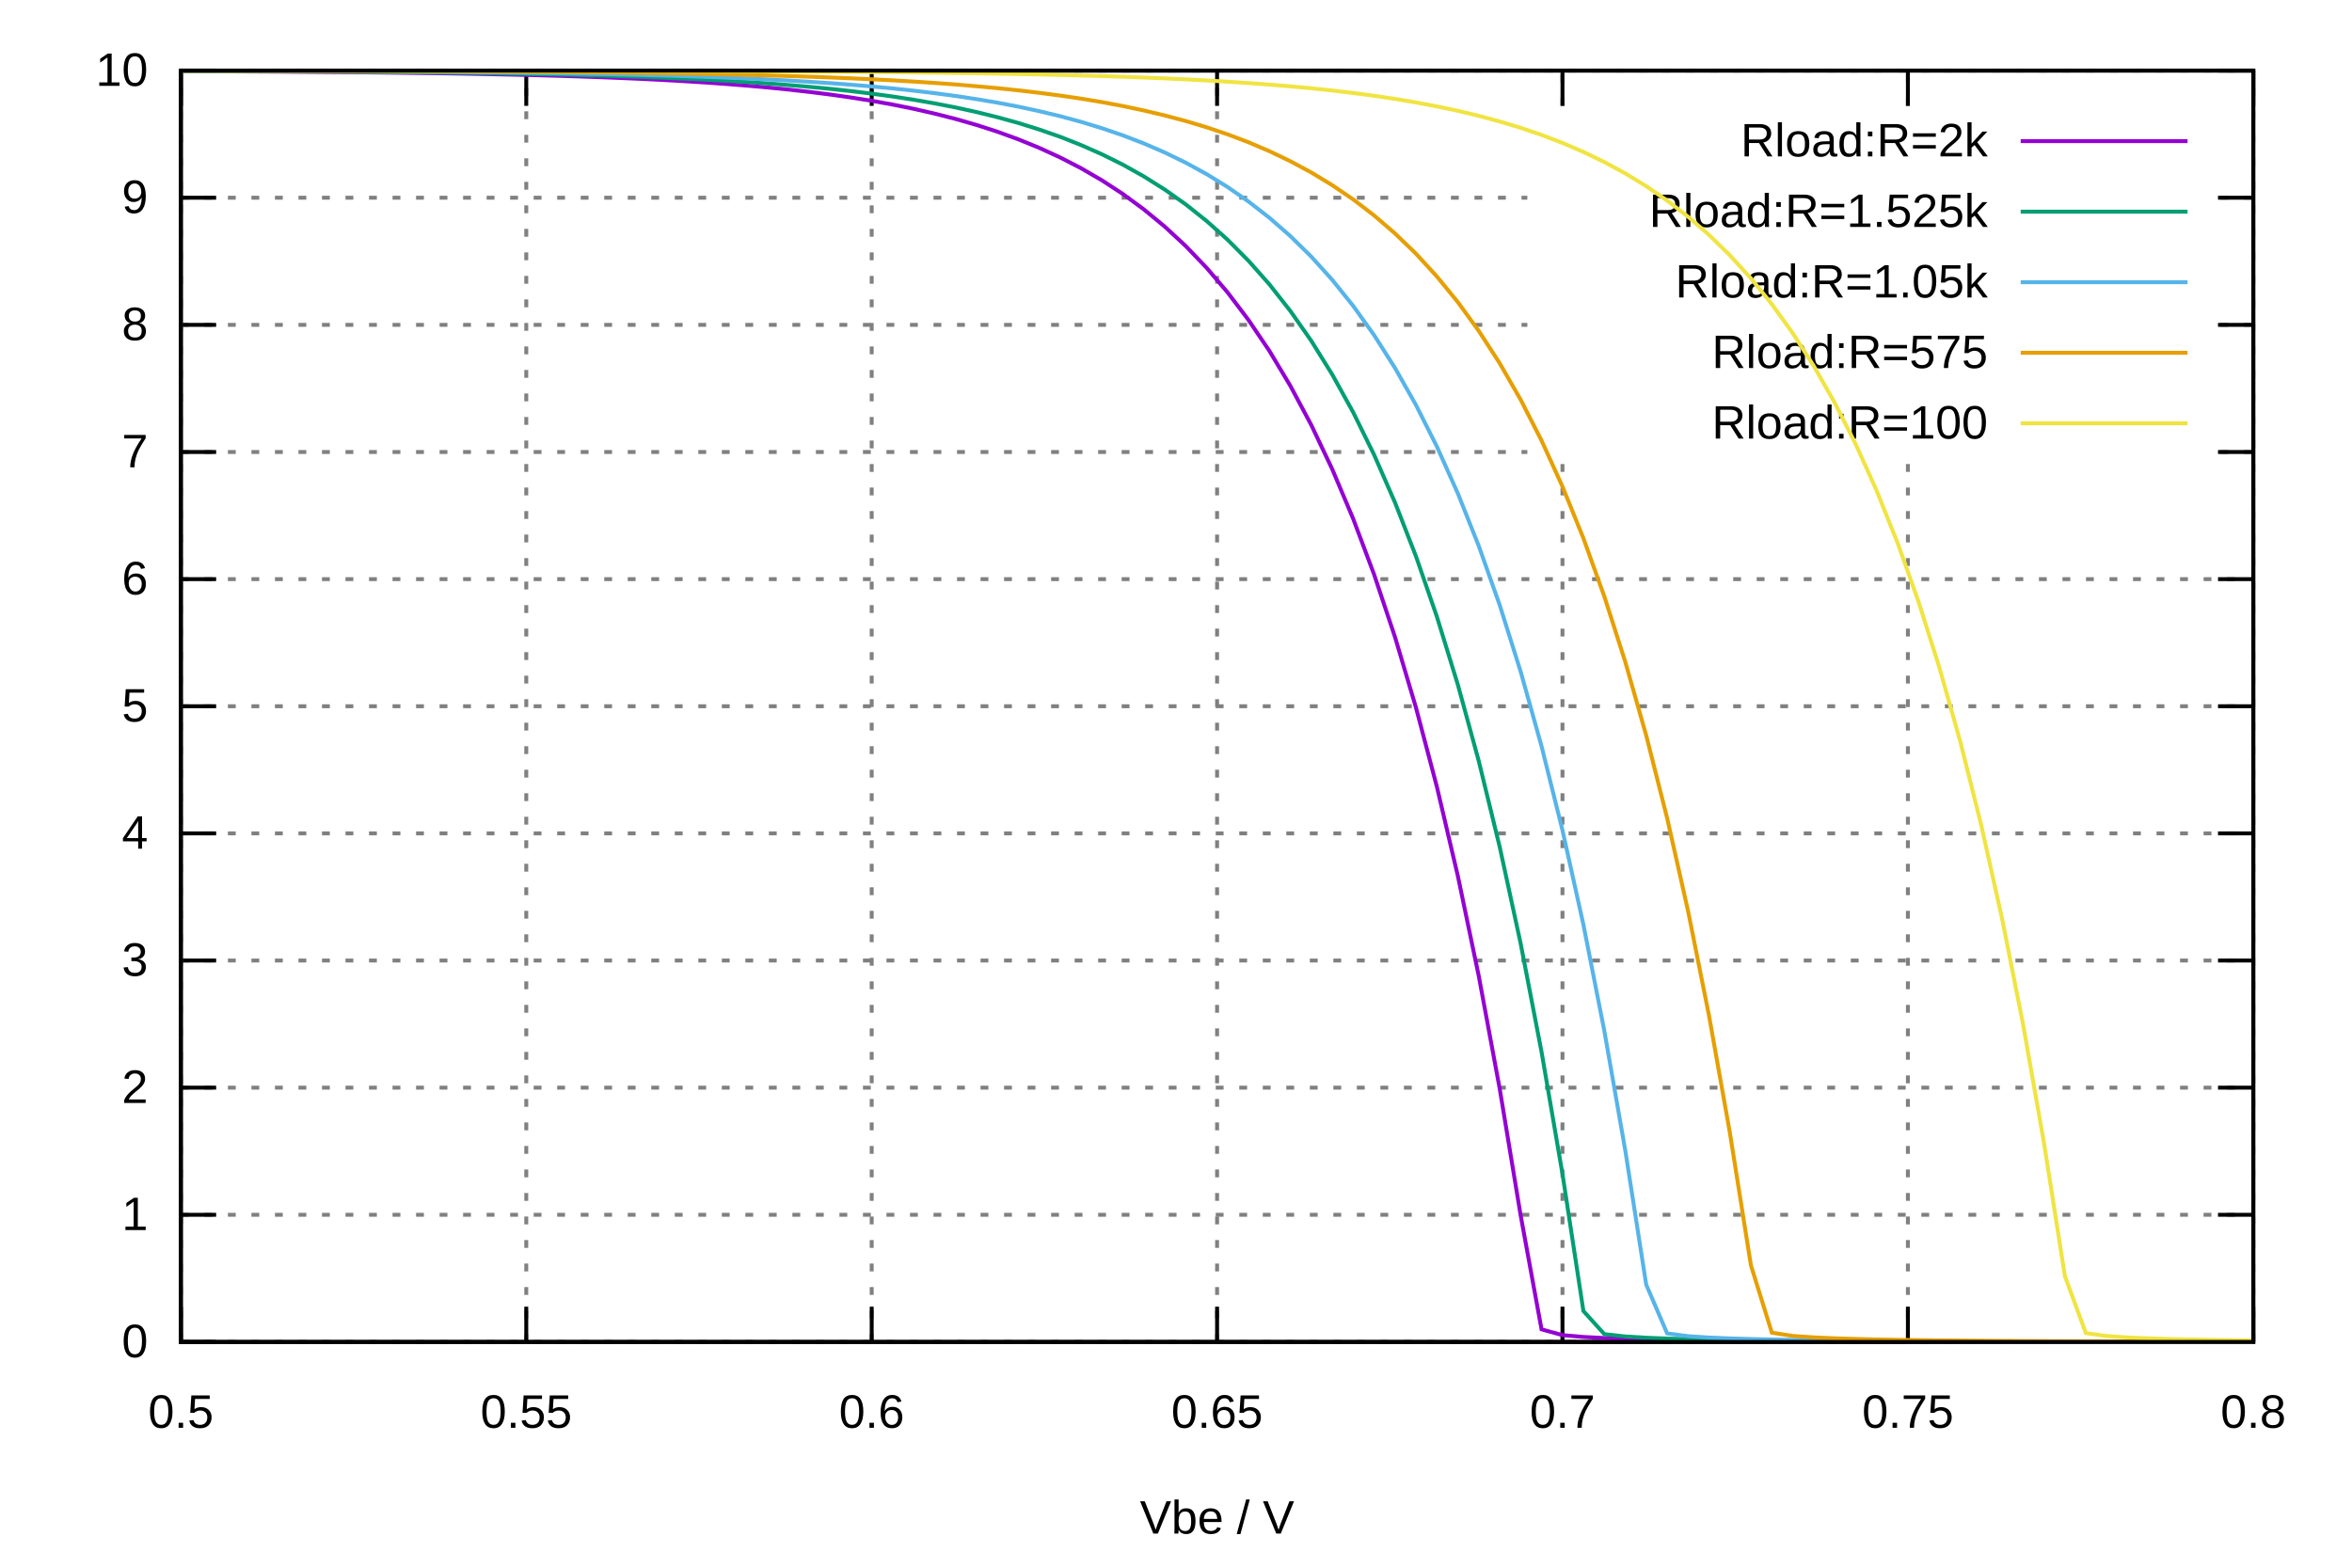
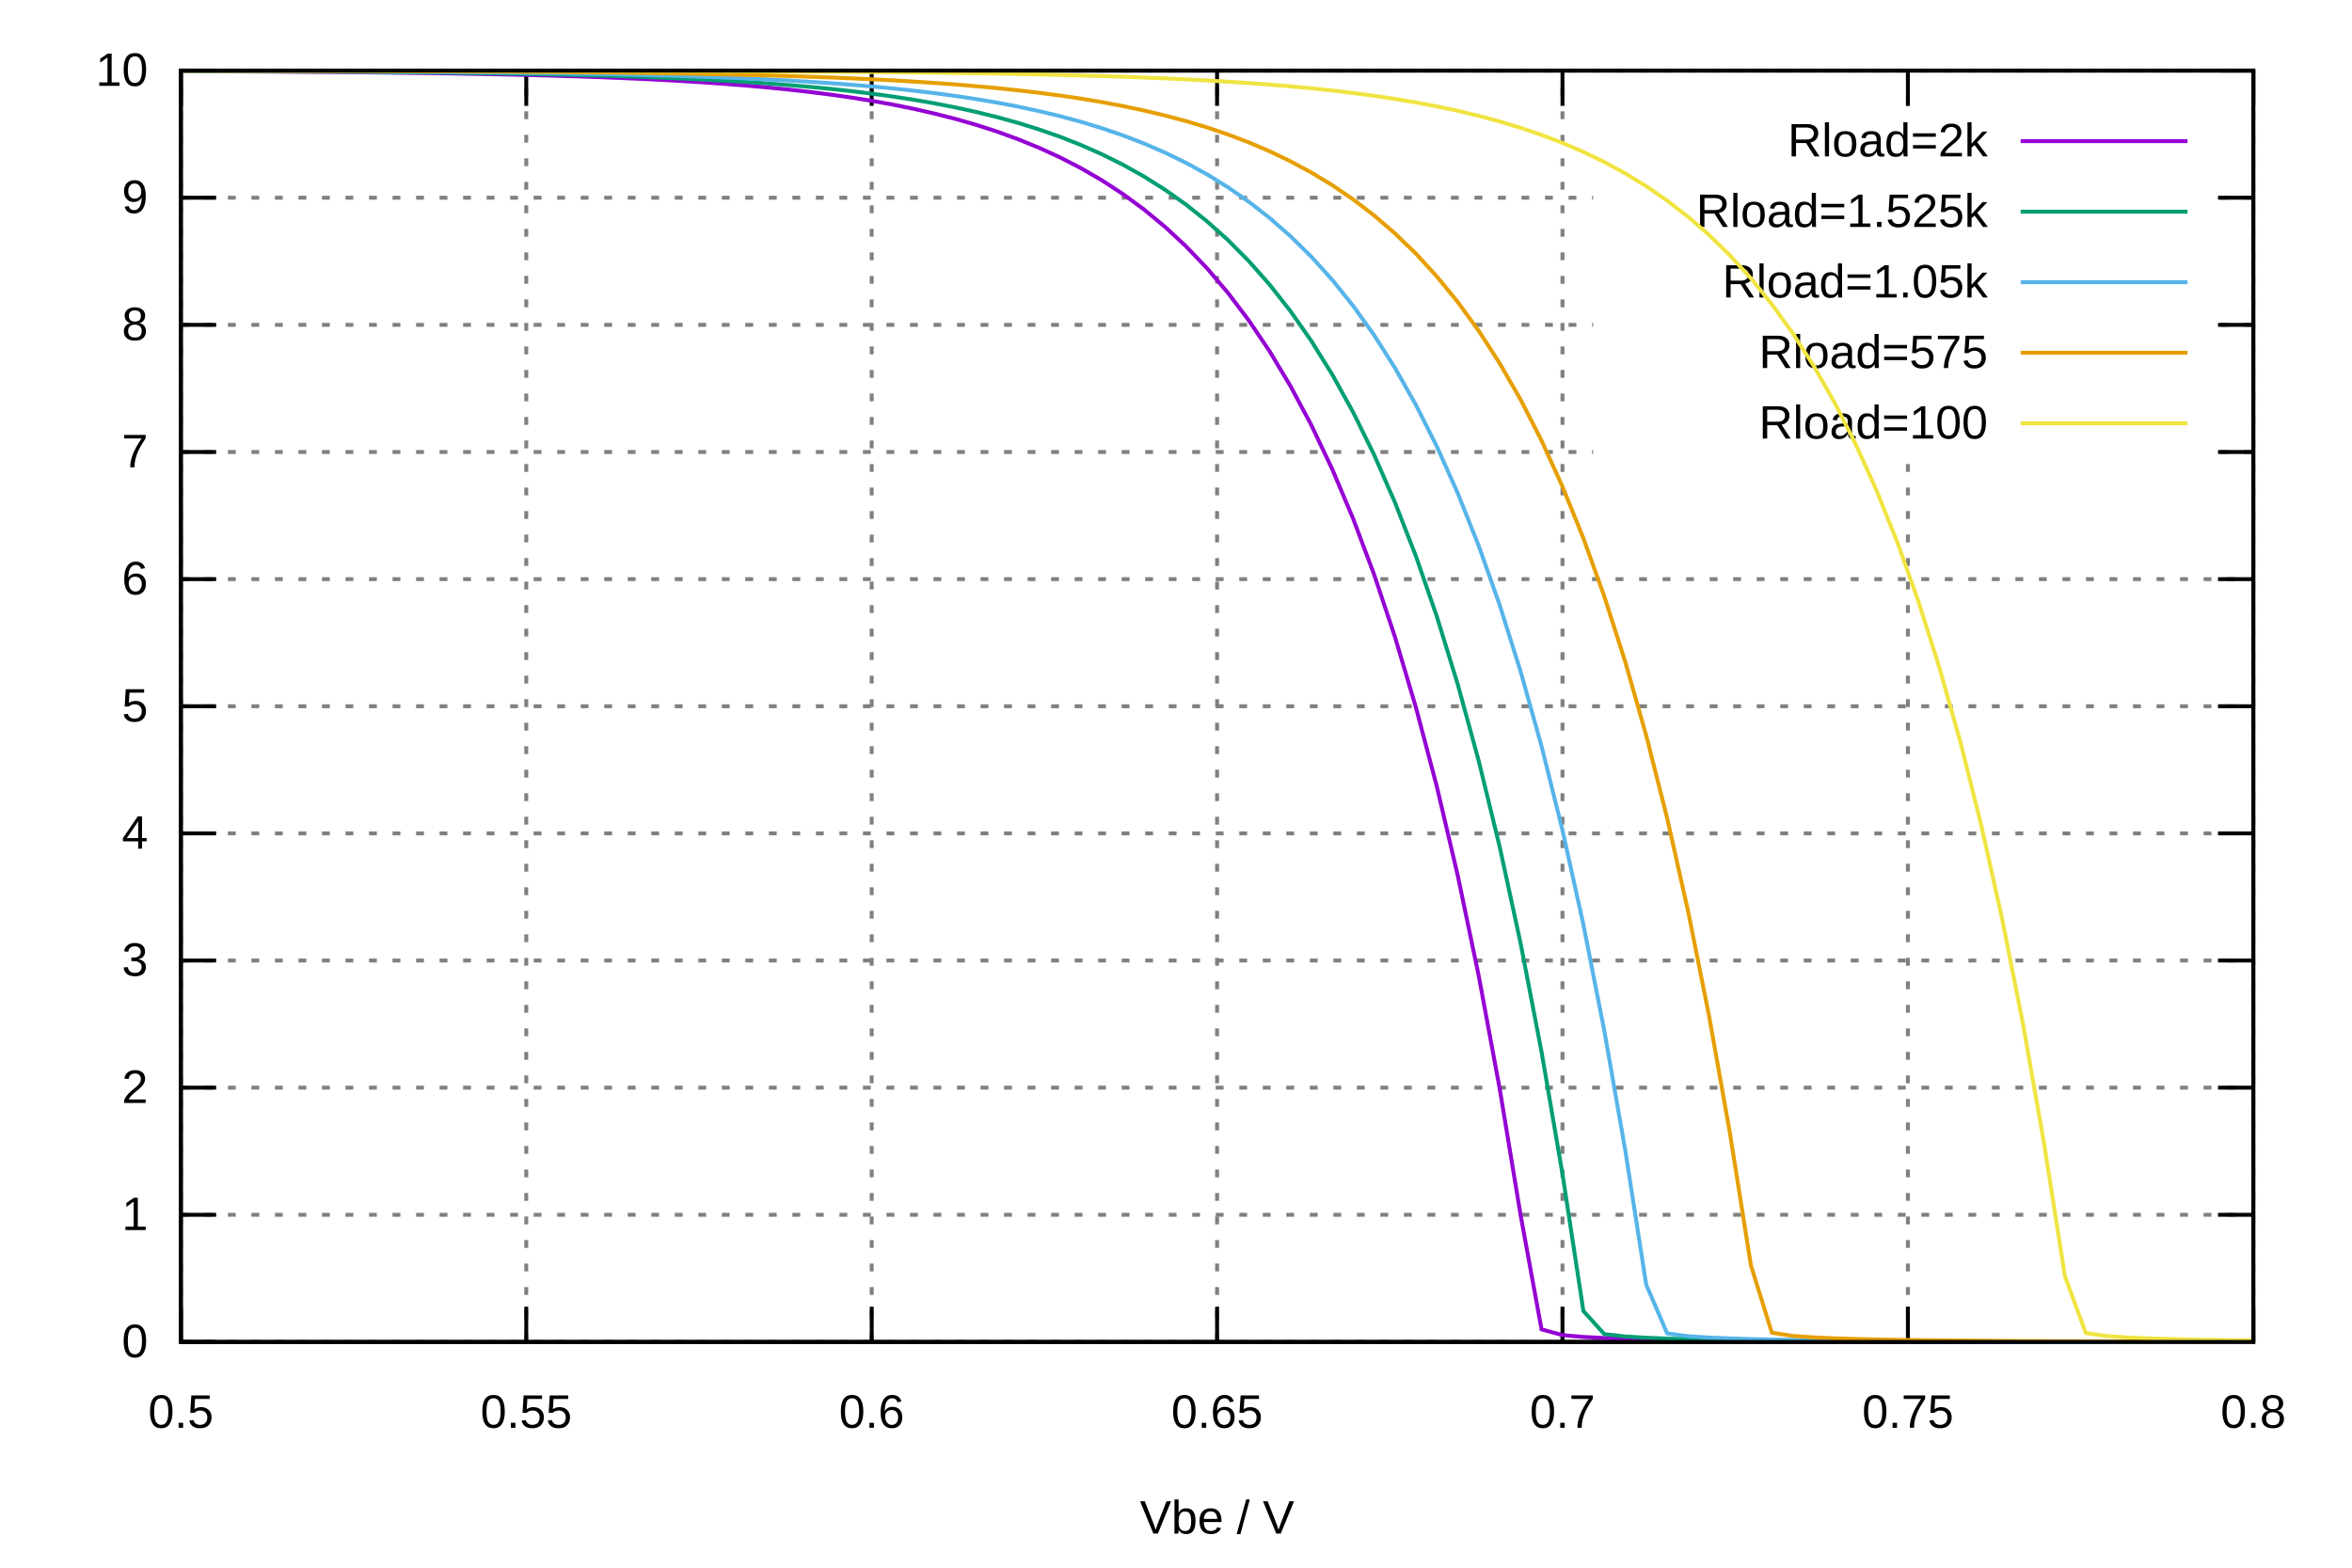
<svg xmlns="http://www.w3.org/2000/svg" xmlns:xlink="http://www.w3.org/1999/xlink" viewBox="0 0 600 400">
  <g id="gnuplot_canvas">
    <rect x="0" y="0" width="600" height="400" fill="none" />
    <defs>
      <circle id="gpDot" r="0.5" stroke-width="0.5" stroke="currentColor" />
      <path id="gpPt0" stroke-width="0.222" stroke="currentColor" d="M-1,0 h2 M0,-1 v2" />
      <path id="gpPt1" stroke-width="0.222" stroke="currentColor" d="M-1,-1 L1,1 M1,-1 L-1,1" />
      <path id="gpPt2" stroke-width="0.222" stroke="currentColor" d="M-1,0 L1,0 M0,-1 L0,1 M-1,-1 L1,1 M-1,1 L1,-1" />
      <rect id="gpPt3" stroke-width="0.222" stroke="currentColor" x="-1" y="-1" width="2" height="2" />
      <rect id="gpPt4" stroke-width="0.222" stroke="currentColor" fill="currentColor" x="-1" y="-1" width="2" height="2" />
      <circle id="gpPt5" stroke-width="0.222" stroke="currentColor" cx="0" cy="0" r="1" />
      <use xlink:href="#gpPt5" id="gpPt6" fill="currentColor" stroke="none" />
      <path id="gpPt7" stroke-width="0.222" stroke="currentColor" d="M0,-1.33 L-1.33,0.67 L1.33,0.67 z" />
      <use xlink:href="#gpPt7" id="gpPt8" fill="currentColor" stroke="none" />
      <use xlink:href="#gpPt7" id="gpPt9" stroke="currentColor" transform="rotate(180)" />
      <use xlink:href="#gpPt9" id="gpPt10" fill="currentColor" stroke="none" />
      <use xlink:href="#gpPt3" id="gpPt11" stroke="currentColor" transform="rotate(45)" />
      <use xlink:href="#gpPt11" id="gpPt12" fill="currentColor" stroke="none" />
      <path id="gpPt13" stroke-width="0.222" stroke="currentColor" d="M0,1.330 L1.265,0.411 L0.782,-1.067 L-0.782,-1.076 L-1.265,0.411 z" />
      <use xlink:href="#gpPt13" id="gpPt14" fill="currentColor" stroke="none" />
      <filter id="textbox" filterUnits="objectBoundingBox" x="0" y="0" height="1" width="1">
        <feFlood flood-color="white" flood-opacity="1" result="bgnd" />
        <feComposite in="SourceGraphic" in2="bgnd" operator="atop" />
      </filter>
      <filter id="greybox" filterUnits="objectBoundingBox" x="0" y="0" height="1" width="1">
        <feFlood flood-color="lightgrey" flood-opacity="1" result="grey" />
        <feComposite in="SourceGraphic" in2="grey" operator="atop" />
      </filter>
    </defs>
    <g fill="none" color="white" stroke="currentColor" stroke-width="1.00" stroke-linecap="butt" stroke-linejoin="miter">
</g>
    <g fill="none" color="black" stroke="currentColor" stroke-width="1.00" stroke-linecap="butt" stroke-linejoin="miter">
</g>
    <g fill="none" color="gray" stroke="currentColor" stroke-width="1.00" stroke-linecap="butt" stroke-linejoin="miter">
      <path stroke="gray" stroke-dasharray="2,4" class="gridline" d="M46.14,342.40 L574.82,342.40  " />
    </g>
    <g fill="none" color="black" stroke="currentColor" stroke-width="1.00" stroke-linecap="butt" stroke-linejoin="miter">
      <path stroke="black" d="M46.14,342.40 L55.14,342.40 M574.82,342.40 L565.82,342.40  " />
      <g transform="translate(37.75,346.30)" stroke="none" fill="black" font-family="Arial" font-size="12.00" text-anchor="end">
        <text>
          <tspan font-family="Arial"> 0</tspan>
        </text>
      </g>
    </g>
    <g fill="none" color="black" stroke="currentColor" stroke-width="1.00" stroke-linecap="butt" stroke-linejoin="miter">
</g>
    <g fill="none" color="gray" stroke="currentColor" stroke-width="1.00" stroke-linecap="butt" stroke-linejoin="miter">
      <path stroke="gray" stroke-dasharray="2,4" class="gridline" d="M46.14,309.96 L574.82,309.96  " />
    </g>
    <g fill="none" color="black" stroke="currentColor" stroke-width="1.00" stroke-linecap="butt" stroke-linejoin="miter">
      <path stroke="black" d="M46.14,309.96 L55.14,309.96 M574.82,309.96 L565.82,309.96  " />
      <g transform="translate(37.75,313.86)" stroke="none" fill="black" font-family="Arial" font-size="12.00" text-anchor="end">
        <text>
          <tspan font-family="Arial"> 1</tspan>
        </text>
      </g>
    </g>
    <g fill="none" color="black" stroke="currentColor" stroke-width="1.00" stroke-linecap="butt" stroke-linejoin="miter">
</g>
    <g fill="none" color="gray" stroke="currentColor" stroke-width="1.00" stroke-linecap="butt" stroke-linejoin="miter">
      <path stroke="gray" stroke-dasharray="2,4" class="gridline" d="M46.14,277.52 L574.82,277.52  " />
    </g>
    <g fill="none" color="black" stroke="currentColor" stroke-width="1.00" stroke-linecap="butt" stroke-linejoin="miter">
      <path stroke="black" d="M46.14,277.52 L55.14,277.52 M574.82,277.52 L565.82,277.52  " />
      <g transform="translate(37.75,281.42)" stroke="none" fill="black" font-family="Arial" font-size="12.00" text-anchor="end">
        <text>
          <tspan font-family="Arial"> 2</tspan>
        </text>
      </g>
    </g>
    <g fill="none" color="black" stroke="currentColor" stroke-width="1.00" stroke-linecap="butt" stroke-linejoin="miter">
</g>
    <g fill="none" color="gray" stroke="currentColor" stroke-width="1.00" stroke-linecap="butt" stroke-linejoin="miter">
      <path stroke="gray" stroke-dasharray="2,4" class="gridline" d="M46.14,245.08 L574.82,245.08  " />
    </g>
    <g fill="none" color="black" stroke="currentColor" stroke-width="1.00" stroke-linecap="butt" stroke-linejoin="miter">
      <path stroke="black" d="M46.14,245.08 L55.14,245.08 M574.82,245.08 L565.82,245.08  " />
      <g transform="translate(37.75,248.98)" stroke="none" fill="black" font-family="Arial" font-size="12.00" text-anchor="end">
        <text>
          <tspan font-family="Arial"> 3</tspan>
        </text>
      </g>
    </g>
    <g fill="none" color="black" stroke="currentColor" stroke-width="1.00" stroke-linecap="butt" stroke-linejoin="miter">
</g>
    <g fill="none" color="gray" stroke="currentColor" stroke-width="1.00" stroke-linecap="butt" stroke-linejoin="miter">
      <path stroke="gray" stroke-dasharray="2,4" class="gridline" d="M46.14,212.64 L574.82,212.64  " />
    </g>
    <g fill="none" color="black" stroke="currentColor" stroke-width="1.00" stroke-linecap="butt" stroke-linejoin="miter">
      <path stroke="black" d="M46.14,212.64 L55.14,212.64 M574.82,212.64 L565.82,212.64  " />
      <g transform="translate(37.75,216.54)" stroke="none" fill="black" font-family="Arial" font-size="12.00" text-anchor="end">
        <text>
          <tspan font-family="Arial"> 4</tspan>
        </text>
      </g>
    </g>
    <g fill="none" color="black" stroke="currentColor" stroke-width="1.00" stroke-linecap="butt" stroke-linejoin="miter">
</g>
    <g fill="none" color="gray" stroke="currentColor" stroke-width="1.00" stroke-linecap="butt" stroke-linejoin="miter">
      <path stroke="gray" stroke-dasharray="2,4" class="gridline" d="M46.14,180.20 L574.82,180.20  " />
    </g>
    <g fill="none" color="black" stroke="currentColor" stroke-width="1.00" stroke-linecap="butt" stroke-linejoin="miter">
      <path stroke="black" d="M46.14,180.20 L55.14,180.20 M574.82,180.20 L565.82,180.20  " />
      <g transform="translate(37.75,184.10)" stroke="none" fill="black" font-family="Arial" font-size="12.00" text-anchor="end">
        <text>
          <tspan font-family="Arial"> 5</tspan>
        </text>
      </g>
    </g>
    <g fill="none" color="black" stroke="currentColor" stroke-width="1.00" stroke-linecap="butt" stroke-linejoin="miter">
</g>
    <g fill="none" color="gray" stroke="currentColor" stroke-width="1.00" stroke-linecap="butt" stroke-linejoin="miter">
      <path stroke="gray" stroke-dasharray="2,4" class="gridline" d="M46.14,147.77 L574.82,147.77  " />
    </g>
    <g fill="none" color="black" stroke="currentColor" stroke-width="1.00" stroke-linecap="butt" stroke-linejoin="miter">
      <path stroke="black" d="M46.14,147.77 L55.14,147.77 M574.82,147.77 L565.82,147.77  " />
      <g transform="translate(37.75,151.67)" stroke="none" fill="black" font-family="Arial" font-size="12.00" text-anchor="end">
        <text>
          <tspan font-family="Arial"> 6</tspan>
        </text>
      </g>
    </g>
    <g fill="none" color="black" stroke="currentColor" stroke-width="1.00" stroke-linecap="butt" stroke-linejoin="miter">
</g>
    <g fill="none" color="gray" stroke="currentColor" stroke-width="1.00" stroke-linecap="butt" stroke-linejoin="miter">
-       <path stroke="gray" stroke-dasharray="2,4" class="gridline" d="M46.14,115.33 L389.63,115.33 M566.43,115.33 L574.82,115.33  " />
+       <path stroke="gray" stroke-dasharray="2,4" class="gridline" d="M46.14,115.33 L406.41,115.33 M566.43,115.33 L574.82,115.33  " />
    </g>
    <g fill="none" color="black" stroke="currentColor" stroke-width="1.00" stroke-linecap="butt" stroke-linejoin="miter">
      <path stroke="black" d="M46.14,115.33 L55.14,115.33 M574.82,115.33 L565.82,115.33  " />
      <g transform="translate(37.75,119.23)" stroke="none" fill="black" font-family="Arial" font-size="12.00" text-anchor="end">
        <text>
          <tspan font-family="Arial"> 7</tspan>
        </text>
      </g>
    </g>
    <g fill="none" color="black" stroke="currentColor" stroke-width="1.00" stroke-linecap="butt" stroke-linejoin="miter">
</g>
    <g fill="none" color="gray" stroke="currentColor" stroke-width="1.00" stroke-linecap="butt" stroke-linejoin="miter">
-       <path stroke="gray" stroke-dasharray="2,4" class="gridline" d="M46.14,82.89 L389.63,82.89 M566.43,82.89 L574.82,82.89  " />
+       <path stroke="gray" stroke-dasharray="2,4" class="gridline" d="M46.14,82.89 L406.41,82.89 M566.43,82.89 L574.82,82.89  " />
    </g>
    <g fill="none" color="black" stroke="currentColor" stroke-width="1.00" stroke-linecap="butt" stroke-linejoin="miter">
      <path stroke="black" d="M46.14,82.89 L55.14,82.89 M574.82,82.89 L565.82,82.89  " />
      <g transform="translate(37.75,86.79)" stroke="none" fill="black" font-family="Arial" font-size="12.00" text-anchor="end">
        <text>
          <tspan font-family="Arial"> 8</tspan>
        </text>
      </g>
    </g>
    <g fill="none" color="black" stroke="currentColor" stroke-width="1.00" stroke-linecap="butt" stroke-linejoin="miter">
</g>
    <g fill="none" color="gray" stroke="currentColor" stroke-width="1.00" stroke-linecap="butt" stroke-linejoin="miter">
-       <path stroke="gray" stroke-dasharray="2,4" class="gridline" d="M46.14,50.45 L389.63,50.45 M566.43,50.45 L574.82,50.45  " />
+       <path stroke="gray" stroke-dasharray="2,4" class="gridline" d="M46.14,50.45 L406.41,50.45 M566.43,50.45 L574.82,50.45  " />
    </g>
    <g fill="none" color="black" stroke="currentColor" stroke-width="1.00" stroke-linecap="butt" stroke-linejoin="miter">
      <path stroke="black" d="M46.14,50.45 L55.14,50.45 M574.82,50.45 L565.82,50.45  " />
      <g transform="translate(37.75,54.35)" stroke="none" fill="black" font-family="Arial" font-size="12.00" text-anchor="end">
        <text>
          <tspan font-family="Arial"> 9</tspan>
        </text>
      </g>
    </g>
    <g fill="none" color="black" stroke="currentColor" stroke-width="1.00" stroke-linecap="butt" stroke-linejoin="miter">
</g>
    <g fill="none" color="gray" stroke="currentColor" stroke-width="1.00" stroke-linecap="butt" stroke-linejoin="miter">
      <path stroke="gray" stroke-dasharray="2,4" class="gridline" d="M46.14,18.01 L574.82,18.01  " />
    </g>
    <g fill="none" color="black" stroke="currentColor" stroke-width="1.00" stroke-linecap="butt" stroke-linejoin="miter">
      <path stroke="black" d="M46.14,18.01 L55.14,18.01 M574.82,18.01 L565.82,18.01  " />
      <g transform="translate(37.75,21.91)" stroke="none" fill="black" font-family="Arial" font-size="12.00" text-anchor="end">
        <text>
          <tspan font-family="Arial"> 10</tspan>
        </text>
      </g>
    </g>
    <g fill="none" color="black" stroke="currentColor" stroke-width="1.00" stroke-linecap="butt" stroke-linejoin="miter">
</g>
    <g fill="none" color="gray" stroke="currentColor" stroke-width="1.00" stroke-linecap="butt" stroke-linejoin="miter">
      <path stroke="gray" stroke-dasharray="2,4" class="gridline" d="M46.14,342.40 L46.14,18.01  " />
    </g>
    <g fill="none" color="black" stroke="currentColor" stroke-width="1.00" stroke-linecap="butt" stroke-linejoin="miter">
      <path stroke="black" d="M46.14,342.40 L46.14,333.40 M46.14,18.01 L46.14,27.01  " />
      <g transform="translate(46.14,364.30)" stroke="none" fill="black" font-family="Arial" font-size="12.00" text-anchor="middle">
        <text>
          <tspan font-family="Arial"> 0.5</tspan>
        </text>
      </g>
    </g>
    <g fill="none" color="black" stroke="currentColor" stroke-width="1.00" stroke-linecap="butt" stroke-linejoin="miter">
</g>
    <g fill="none" color="gray" stroke="currentColor" stroke-width="1.00" stroke-linecap="butt" stroke-linejoin="miter">
      <path stroke="gray" stroke-dasharray="2,4" class="gridline" d="M134.25,342.40 L134.25,18.01  " />
    </g>
    <g fill="none" color="black" stroke="currentColor" stroke-width="1.00" stroke-linecap="butt" stroke-linejoin="miter">
      <path stroke="black" d="M134.25,342.40 L134.25,333.40 M134.25,18.01 L134.25,27.01  " />
      <g transform="translate(134.25,364.30)" stroke="none" fill="black" font-family="Arial" font-size="12.00" text-anchor="middle">
        <text>
          <tspan font-family="Arial"> 0.55</tspan>
        </text>
      </g>
    </g>
    <g fill="none" color="black" stroke="currentColor" stroke-width="1.00" stroke-linecap="butt" stroke-linejoin="miter">
</g>
    <g fill="none" color="gray" stroke="currentColor" stroke-width="1.00" stroke-linecap="butt" stroke-linejoin="miter">
      <path stroke="gray" stroke-dasharray="2,4" class="gridline" d="M222.37,342.40 L222.37,18.01  " />
    </g>
    <g fill="none" color="black" stroke="currentColor" stroke-width="1.00" stroke-linecap="butt" stroke-linejoin="miter">
      <path stroke="black" d="M222.37,342.40 L222.37,333.40 M222.37,18.01 L222.37,27.01  " />
      <g transform="translate(222.37,364.30)" stroke="none" fill="black" font-family="Arial" font-size="12.00" text-anchor="middle">
        <text>
          <tspan font-family="Arial"> 0.6</tspan>
        </text>
      </g>
    </g>
    <g fill="none" color="black" stroke="currentColor" stroke-width="1.00" stroke-linecap="butt" stroke-linejoin="miter">
</g>
    <g fill="none" color="gray" stroke="currentColor" stroke-width="1.00" stroke-linecap="butt" stroke-linejoin="miter">
      <path stroke="gray" stroke-dasharray="2,4" class="gridline" d="M310.48,342.40 L310.48,18.01  " />
    </g>
    <g fill="none" color="black" stroke="currentColor" stroke-width="1.00" stroke-linecap="butt" stroke-linejoin="miter">
      <path stroke="black" d="M310.48,342.40 L310.48,333.40 M310.48,18.01 L310.48,27.01  " />
      <g transform="translate(310.48,364.30)" stroke="none" fill="black" font-family="Arial" font-size="12.00" text-anchor="middle">
        <text>
          <tspan font-family="Arial"> 0.65</tspan>
        </text>
      </g>
    </g>
    <g fill="none" color="black" stroke="currentColor" stroke-width="1.00" stroke-linecap="butt" stroke-linejoin="miter">
</g>
    <g fill="none" color="gray" stroke="currentColor" stroke-width="1.00" stroke-linecap="butt" stroke-linejoin="miter">
-       <path stroke="gray" stroke-dasharray="2,4" class="gridline" d="M398.59,342.40 L398.59,117.01 M398.59,27.01 L398.59,18.01  " />
+       <path stroke="gray" stroke-dasharray="2,4" class="gridline" d="M398.59,342.40 L398.59,18.01  " />
    </g>
    <g fill="none" color="black" stroke="currentColor" stroke-width="1.00" stroke-linecap="butt" stroke-linejoin="miter">
      <path stroke="black" d="M398.59,342.40 L398.59,333.40 M398.59,18.01 L398.59,27.01  " />
      <g transform="translate(398.59,364.30)" stroke="none" fill="black" font-family="Arial" font-size="12.00" text-anchor="middle">
        <text>
          <tspan font-family="Arial"> 0.7</tspan>
        </text>
      </g>
    </g>
    <g fill="none" color="black" stroke="currentColor" stroke-width="1.00" stroke-linecap="butt" stroke-linejoin="miter">
</g>
    <g fill="none" color="gray" stroke="currentColor" stroke-width="1.00" stroke-linecap="butt" stroke-linejoin="miter">
      <path stroke="gray" stroke-dasharray="2,4" class="gridline" d="M486.71,342.40 L486.71,117.01 M486.71,27.01 L486.71,18.01  " />
    </g>
    <g fill="none" color="black" stroke="currentColor" stroke-width="1.00" stroke-linecap="butt" stroke-linejoin="miter">
      <path stroke="black" d="M486.71,342.40 L486.71,333.40 M486.71,18.01 L486.71,27.01  " />
      <g transform="translate(486.71,364.30)" stroke="none" fill="black" font-family="Arial" font-size="12.00" text-anchor="middle">
        <text>
          <tspan font-family="Arial"> 0.75</tspan>
        </text>
      </g>
    </g>
    <g fill="none" color="black" stroke="currentColor" stroke-width="1.00" stroke-linecap="butt" stroke-linejoin="miter">
</g>
    <g fill="none" color="gray" stroke="currentColor" stroke-width="1.00" stroke-linecap="butt" stroke-linejoin="miter">
      <path stroke="gray" stroke-dasharray="2,4" class="gridline" d="M574.82,342.40 L574.82,18.01  " />
    </g>
    <g fill="none" color="black" stroke="currentColor" stroke-width="1.00" stroke-linecap="butt" stroke-linejoin="miter">
      <path stroke="black" d="M574.82,342.40 L574.82,333.40 M574.82,18.01 L574.82,27.01  " />
      <g transform="translate(574.82,364.30)" stroke="none" fill="black" font-family="Arial" font-size="12.00" text-anchor="middle">
        <text>
          <tspan font-family="Arial"> 0.8</tspan>
        </text>
      </g>
    </g>
    <g fill="none" color="black" stroke="currentColor" stroke-width="1.00" stroke-linecap="butt" stroke-linejoin="miter">
</g>
    <g fill="none" color="black" stroke="currentColor" stroke-width="1.00" stroke-linecap="butt" stroke-linejoin="miter">
      <path stroke="black" d="M46.14,18.01 L46.14,342.40 L574.82,342.40 L574.82,18.01 L46.14,18.01 Z  " />
    </g>
    <g fill="none" color="black" stroke="currentColor" stroke-width="1.00" stroke-linecap="butt" stroke-linejoin="miter">
      <g transform="translate(310.48,391.30)" stroke="none" fill="black" font-family="Arial" font-size="12.00" text-anchor="middle">
        <text>
          <tspan font-family="Arial">Vbe / V</tspan>
        </text>
      </g>
    </g>
    <g fill="none" color="black" stroke="currentColor" stroke-width="1.00" stroke-linecap="butt" stroke-linejoin="miter">
</g>
    <g id="gnuplot_plot_1">
      <g fill="none" color="black" stroke="currentColor" stroke-width="1.00" stroke-linecap="butt" stroke-linejoin="miter">
        <g transform="translate(507.09,39.91)" stroke="none" fill="black" font-family="Arial" font-size="12.00" text-anchor="end">
          <text>
-             <tspan font-family="Arial">Rload:R=2k</tspan>
+             <tspan font-family="Arial">Rload=2k</tspan>
          </text>
        </g>
      </g>
      <g fill="none" color="black" stroke="currentColor" stroke-width="1.00" stroke-linecap="butt" stroke-linejoin="miter">
        <path stroke="rgb(148,   0, 211)" d="M515.48,36.01 L558.04,36.01 M46.14,18.17 L51.48,18.19 L56.82,18.21 L62.16,18.24 L67.50,18.27 L72.84,18.30   L78.18,18.34 L83.52,18.38 L88.86,18.42 L94.20,18.47 L99.54,18.53 L104.88,18.60 L110.22,18.67 L115.56,18.75   L120.90,18.84 L126.24,18.95 L131.58,19.06 L136.92,19.19 L142.26,19.34 L147.60,19.50 L152.94,19.69 L158.28,19.90   L163.62,20.13 L168.96,20.40 L174.30,20.70 L179.65,21.03 L184.99,21.41 L190.33,21.83 L195.67,22.30 L201.01,22.84   L206.35,23.44 L211.69,24.11 L217.03,24.87 L222.37,25.72 L227.71,26.68 L233.05,27.76 L238.39,28.98 L243.73,30.34   L249.07,31.87 L254.41,33.60 L259.75,35.54 L265.09,37.72 L270.43,40.17 L275.77,42.92 L281.11,46.02 L286.45,49.50   L291.79,53.42 L297.13,57.82 L302.47,62.77 L307.81,68.34 L313.15,74.60 L318.49,81.64 L323.83,89.55 L329.17,98.45   L334.51,108.45 L339.85,119.70 L345.19,132.35 L350.53,146.57 L355.87,162.56 L361.21,180.53 L366.55,200.74 L371.89,223.47   L377.23,249.02 L382.57,277.75 L387.91,310.05 L393.25,339.19 L398.59,340.66 L403.93,341.13 L409.27,341.40 L414.61,341.59   L419.95,341.72 L425.29,341.83 L430.63,341.91 L435.97,341.98 L441.31,342.04 L446.66,342.09 L452.00,342.13 L457.34,342.16   L462.68,342.19 L468.02,342.21 L473.36,342.24 L478.70,342.25 L484.04,342.27 L489.38,342.28 L494.72,342.30 L500.06,342.31   L505.40,342.32 L510.74,342.33 L516.08,342.33 L521.42,342.34 L526.76,342.35 L532.10,342.35 L537.44,342.36 L542.78,342.36   L548.12,342.36 L553.46,342.37 L558.80,342.37 L564.14,342.37 L569.48,342.37 L574.82,342.38  " />
      </g>
    </g>
    <g id="gnuplot_plot_2">
      <g fill="none" color="black" stroke="currentColor" stroke-width="1.00" stroke-linecap="butt" stroke-linejoin="miter">
        <g transform="translate(507.09,57.91)" stroke="none" fill="black" font-family="Arial" font-size="12.00" text-anchor="end">
          <text>
-             <tspan font-family="Arial">Rload:R=1.525k</tspan>
+             <tspan font-family="Arial">Rload=1.525k</tspan>
          </text>
        </g>
      </g>
      <g fill="none" color="black" stroke="currentColor" stroke-width="1.00" stroke-linecap="butt" stroke-linejoin="miter">
        <path stroke="rgb(  0, 158, 115)" d="M515.48,54.01 L558.04,54.01 M46.14,18.13 L51.48,18.15 L56.82,18.17 L62.16,18.18 L67.50,18.21 L72.84,18.23   L78.18,18.26 L83.52,18.29 L88.86,18.32 L94.20,18.36 L99.54,18.41 L104.88,18.46 L110.22,18.51 L115.56,18.57   L120.90,18.64 L126.24,18.72 L131.58,18.81 L136.92,18.91 L142.26,19.02 L147.60,19.15 L152.94,19.29 L158.28,19.45   L163.62,19.63 L168.96,19.83 L174.30,20.06 L179.65,20.31 L184.99,20.60 L190.33,20.92 L195.67,21.28 L201.01,21.69   L206.35,22.15 L211.69,22.66 L217.03,23.24 L222.37,23.89 L227.71,24.62 L233.05,25.45 L238.39,26.37 L243.73,27.41   L249.07,28.58 L254.41,29.90 L259.75,31.37 L265.09,33.04 L270.43,34.90 L275.77,37.01 L281.11,39.37 L286.45,42.02   L291.79,45.01 L297.13,48.37 L302.47,52.14 L307.81,56.39 L313.15,61.16 L318.49,66.53 L323.83,72.56 L329.17,79.35   L334.51,86.97 L339.85,95.55 L345.19,105.19 L350.53,116.03 L355.87,128.23 L361.21,141.93 L366.55,157.34 L371.89,174.67   L377.23,194.16 L382.57,216.06 L387.91,240.69 L393.25,268.39 L398.59,299.52 L403.93,334.51 L409.27,340.41 L414.61,341.01   L419.95,341.33 L425.29,341.54 L430.63,341.69 L435.97,341.80 L441.31,341.89 L446.66,341.96 L452.00,342.02 L457.34,342.07   L462.68,342.11 L468.02,342.15 L473.36,342.18 L478.70,342.21 L484.04,342.23 L489.38,342.25 L494.72,342.27 L500.06,342.28   L505.40,342.29 L510.74,342.30 L516.08,342.31 L521.42,342.32 L526.76,342.33 L532.10,342.34 L537.44,342.34 L542.78,342.35   L548.12,342.35 L553.46,342.36 L558.80,342.36 L564.14,342.37 L569.48,342.37 L574.82,342.37  " />
      </g>
    </g>
    <g id="gnuplot_plot_3">
      <g fill="none" color="black" stroke="currentColor" stroke-width="1.00" stroke-linecap="butt" stroke-linejoin="miter">
        <g transform="translate(507.09,75.91)" stroke="none" fill="black" font-family="Arial" font-size="12.00" text-anchor="end">
          <text>
-             <tspan font-family="Arial">Rload:R=1.05k</tspan>
+             <tspan font-family="Arial">Rload=1.05k</tspan>
          </text>
        </g>
      </g>
      <g fill="none" color="black" stroke="currentColor" stroke-width="1.00" stroke-linecap="butt" stroke-linejoin="miter">
        <path stroke="rgb( 86, 180, 233)" d="M515.48,72.01 L558.04,72.01 M46.14,18.09 L51.48,18.11 L56.82,18.12 L62.16,18.13 L67.50,18.15 L72.84,18.16   L78.18,18.18 L83.52,18.20 L88.86,18.23 L94.20,18.25 L99.54,18.28 L104.88,18.32 L110.22,18.36 L115.56,18.40   L120.90,18.45 L126.24,18.50 L131.58,18.56 L136.92,18.63 L142.26,18.71 L147.60,18.79 L152.94,18.89 L158.28,19.00   L163.62,19.13 L168.96,19.26 L174.30,19.42 L179.65,19.60 L184.99,19.79 L190.33,20.01 L195.67,20.26 L201.01,20.54   L206.35,20.86 L211.69,21.21 L217.03,21.61 L222.37,22.06 L227.71,22.56 L233.05,23.13 L238.39,23.77 L243.73,24.48   L249.07,25.29 L254.41,26.19 L259.75,27.21 L265.09,28.36 L270.43,29.64 L275.77,31.09 L281.11,32.72 L286.45,34.54   L291.79,36.60 L297.13,38.91 L302.47,41.51 L307.81,44.43 L313.15,47.72 L318.49,51.42 L323.83,55.57 L329.17,60.24   L334.51,65.49 L339.85,71.40 L345.19,78.04 L350.53,85.50 L355.87,93.90 L361.21,103.33 L366.55,113.94 L371.89,125.88   L377.23,139.29 L382.57,154.37 L387.91,171.33 L393.25,190.40 L398.59,211.84 L403.93,235.94 L409.27,263.05 L414.61,293.52   L419.95,327.78 L425.29,340.22 L430.63,340.93 L435.97,341.28 L441.31,341.50 L446.66,341.66 L452.00,341.78 L457.34,341.87   L462.68,341.95 L468.02,342.01 L473.36,342.06 L478.70,342.11 L484.04,342.14 L489.38,342.17 L494.72,342.20 L500.06,342.22   L505.40,342.25 L510.74,342.26 L516.08,342.28 L521.42,342.29 L526.76,342.30 L532.10,342.31 L537.44,342.32 L542.78,342.33   L548.12,342.34 L553.46,342.34 L558.80,342.35 L564.14,342.35 L569.48,342.36 L574.82,342.36  " />
      </g>
    </g>
    <g id="gnuplot_plot_4">
      <g fill="none" color="black" stroke="currentColor" stroke-width="1.00" stroke-linecap="butt" stroke-linejoin="miter">
        <g transform="translate(507.09,93.91)" stroke="none" fill="black" font-family="Arial" font-size="12.00" text-anchor="end">
          <text>
-             <tspan font-family="Arial">Rload:R=575</tspan>
+             <tspan font-family="Arial">Rload=575</tspan>
          </text>
        </g>
      </g>
      <g fill="none" color="black" stroke="currentColor" stroke-width="1.00" stroke-linecap="butt" stroke-linejoin="miter">
        <path stroke="rgb(230, 159,   0)" d="M515.48,90.01 L558.04,90.01 M46.14,18.06 L51.48,18.06 L56.82,18.07 L62.16,18.08 L67.50,18.08 L72.84,18.09   L78.18,18.10 L83.52,18.12 L88.86,18.13 L94.20,18.14 L99.54,18.16 L104.88,18.18 L110.22,18.20 L115.56,18.22   L120.90,18.25 L126.24,18.28 L131.58,18.31 L136.92,18.35 L142.26,18.39 L147.60,18.44 L152.94,18.49 L158.28,18.55   L163.62,18.62 L168.96,18.70 L174.30,18.78 L179.65,18.88 L184.99,18.99 L190.33,19.11 L195.67,19.24 L201.01,19.40   L206.35,19.57 L211.69,19.76 L217.03,19.98 L222.37,20.23 L227.71,20.50 L233.05,20.81 L238.39,21.16 L243.73,21.55   L249.07,22.00 L254.41,22.49 L259.75,23.05 L265.09,23.68 L270.43,24.38 L275.77,25.17 L281.11,26.06 L286.45,27.06   L291.79,28.19 L297.13,29.46 L302.47,30.88 L307.81,32.48 L313.15,34.28 L318.49,36.30 L323.83,38.58 L329.17,41.14   L334.51,44.01 L339.85,47.25 L345.19,50.88 L350.53,54.97 L355.87,59.57 L361.21,64.73 L366.55,70.55 L371.89,77.08   L377.23,84.43 L382.57,92.69 L387.91,101.97 L393.25,112.41 L398.59,124.15 L403.93,137.35 L409.27,152.20 L414.61,168.88   L419.95,187.65 L425.29,208.75 L430.63,232.47 L435.97,259.14 L441.31,289.12 L446.66,322.84 L452.00,340.04 L457.34,340.87   L462.68,341.24 L468.02,341.48 L473.36,341.64 L478.70,341.77 L484.04,341.86 L489.38,341.94 L494.72,342.00 L500.06,342.06   L505.40,342.10 L510.74,342.14 L516.08,342.17 L521.42,342.20 L526.76,342.22 L532.10,342.24 L537.44,342.26 L542.78,342.28   L548.12,342.29 L553.46,342.30 L558.80,342.31 L564.14,342.32 L569.48,342.33 L574.82,342.34  " />
      </g>
    </g>
    <g id="gnuplot_plot_5">
      <g fill="none" color="black" stroke="currentColor" stroke-width="1.00" stroke-linecap="butt" stroke-linejoin="miter">
        <g transform="translate(507.09,111.91)" stroke="none" fill="black" font-family="Arial" font-size="12.00" text-anchor="end">
          <text>
-             <tspan font-family="Arial">Rload:R=100</tspan>
+             <tspan font-family="Arial">Rload=100</tspan>
          </text>
        </g>
      </g>
      <g fill="none" color="black" stroke="currentColor" stroke-width="1.00" stroke-linecap="butt" stroke-linejoin="miter">
        <path stroke="rgb(240, 228,  66)" d="M515.48,108.01 L558.04,108.01 M46.14,18.02 L51.48,18.02 L56.82,18.02 L62.16,18.02 L67.50,18.02 L72.84,18.02   L78.18,18.03 L83.52,18.03 L88.86,18.03 L94.20,18.03 L99.54,18.04 L104.88,18.04 L110.22,18.04 L115.56,18.05   L120.90,18.05 L126.24,18.06 L131.58,18.06 L136.92,18.07 L142.26,18.08 L147.60,18.08 L152.94,18.09 L158.28,18.10   L163.62,18.12 L168.96,18.13 L174.30,18.14 L179.65,18.16 L184.99,18.18 L190.33,18.20 L195.67,18.22 L201.01,18.25   L206.35,18.28 L211.69,18.32 L217.03,18.35 L222.37,18.40 L227.71,18.44 L233.05,18.50 L238.39,18.56 L243.73,18.63   L249.07,18.70 L254.41,18.79 L259.75,18.89 L265.09,19.00 L270.43,19.12 L275.77,19.26 L281.11,19.41 L286.45,19.58   L291.79,19.78 L297.13,20.00 L302.47,20.25 L307.81,20.53 L313.15,20.84 L318.49,21.19 L323.83,21.59 L329.17,22.03   L334.51,22.53 L339.85,23.09 L345.19,23.73 L350.53,24.44 L355.87,25.24 L361.21,26.14 L366.55,27.15 L371.89,28.28   L377.23,29.56 L382.57,31.00 L387.91,32.61 L393.25,34.43 L398.59,36.47 L403.93,38.77 L409.27,41.35 L414.61,44.25   L419.95,47.51 L425.29,51.18 L430.63,55.31 L435.97,59.94 L441.31,65.16 L446.66,71.02 L452.00,77.62 L457.34,85.03   L462.68,93.36 L468.02,102.74 L473.36,113.27 L478.70,125.12 L484.04,138.44 L489.38,153.42 L494.72,170.26 L500.06,189.19   L505.40,210.48 L510.74,234.42 L516.08,261.33 L521.42,291.59 L526.76,325.61 L532.10,340.14 L537.44,340.90 L542.78,341.26   L548.12,341.49 L553.46,341.65 L558.80,341.77 L564.14,341.87 L569.48,341.95 L574.82,342.01  " />
      </g>
    </g>
    <g id="gnuplot_plot_6">
      <g fill="none" color="black" stroke="currentColor" stroke-width="1.00" stroke-linecap="butt" stroke-linejoin="miter">
</g>
    </g>
    <g fill="none" color="white" stroke="rgb(  0, 114, 178)" stroke-width="2.00" stroke-linecap="butt" stroke-linejoin="miter">
</g>
    <g fill="none" color="black" stroke="currentColor" stroke-width="2.00" stroke-linecap="butt" stroke-linejoin="miter">
</g>
    <g fill="none" color="black" stroke="black" stroke-width="1.00" stroke-linecap="butt" stroke-linejoin="miter">
</g>
    <g fill="none" color="black" stroke="currentColor" stroke-width="1.00" stroke-linecap="butt" stroke-linejoin="miter">
      <path stroke="black" d="M46.14,18.01 L46.14,342.40 L574.82,342.40 L574.82,18.01 L46.14,18.01 Z  " />
    </g>
    <g fill="none" color="black" stroke="currentColor" stroke-width="1.00" stroke-linecap="butt" stroke-linejoin="miter">
</g>
  </g>
</svg>
